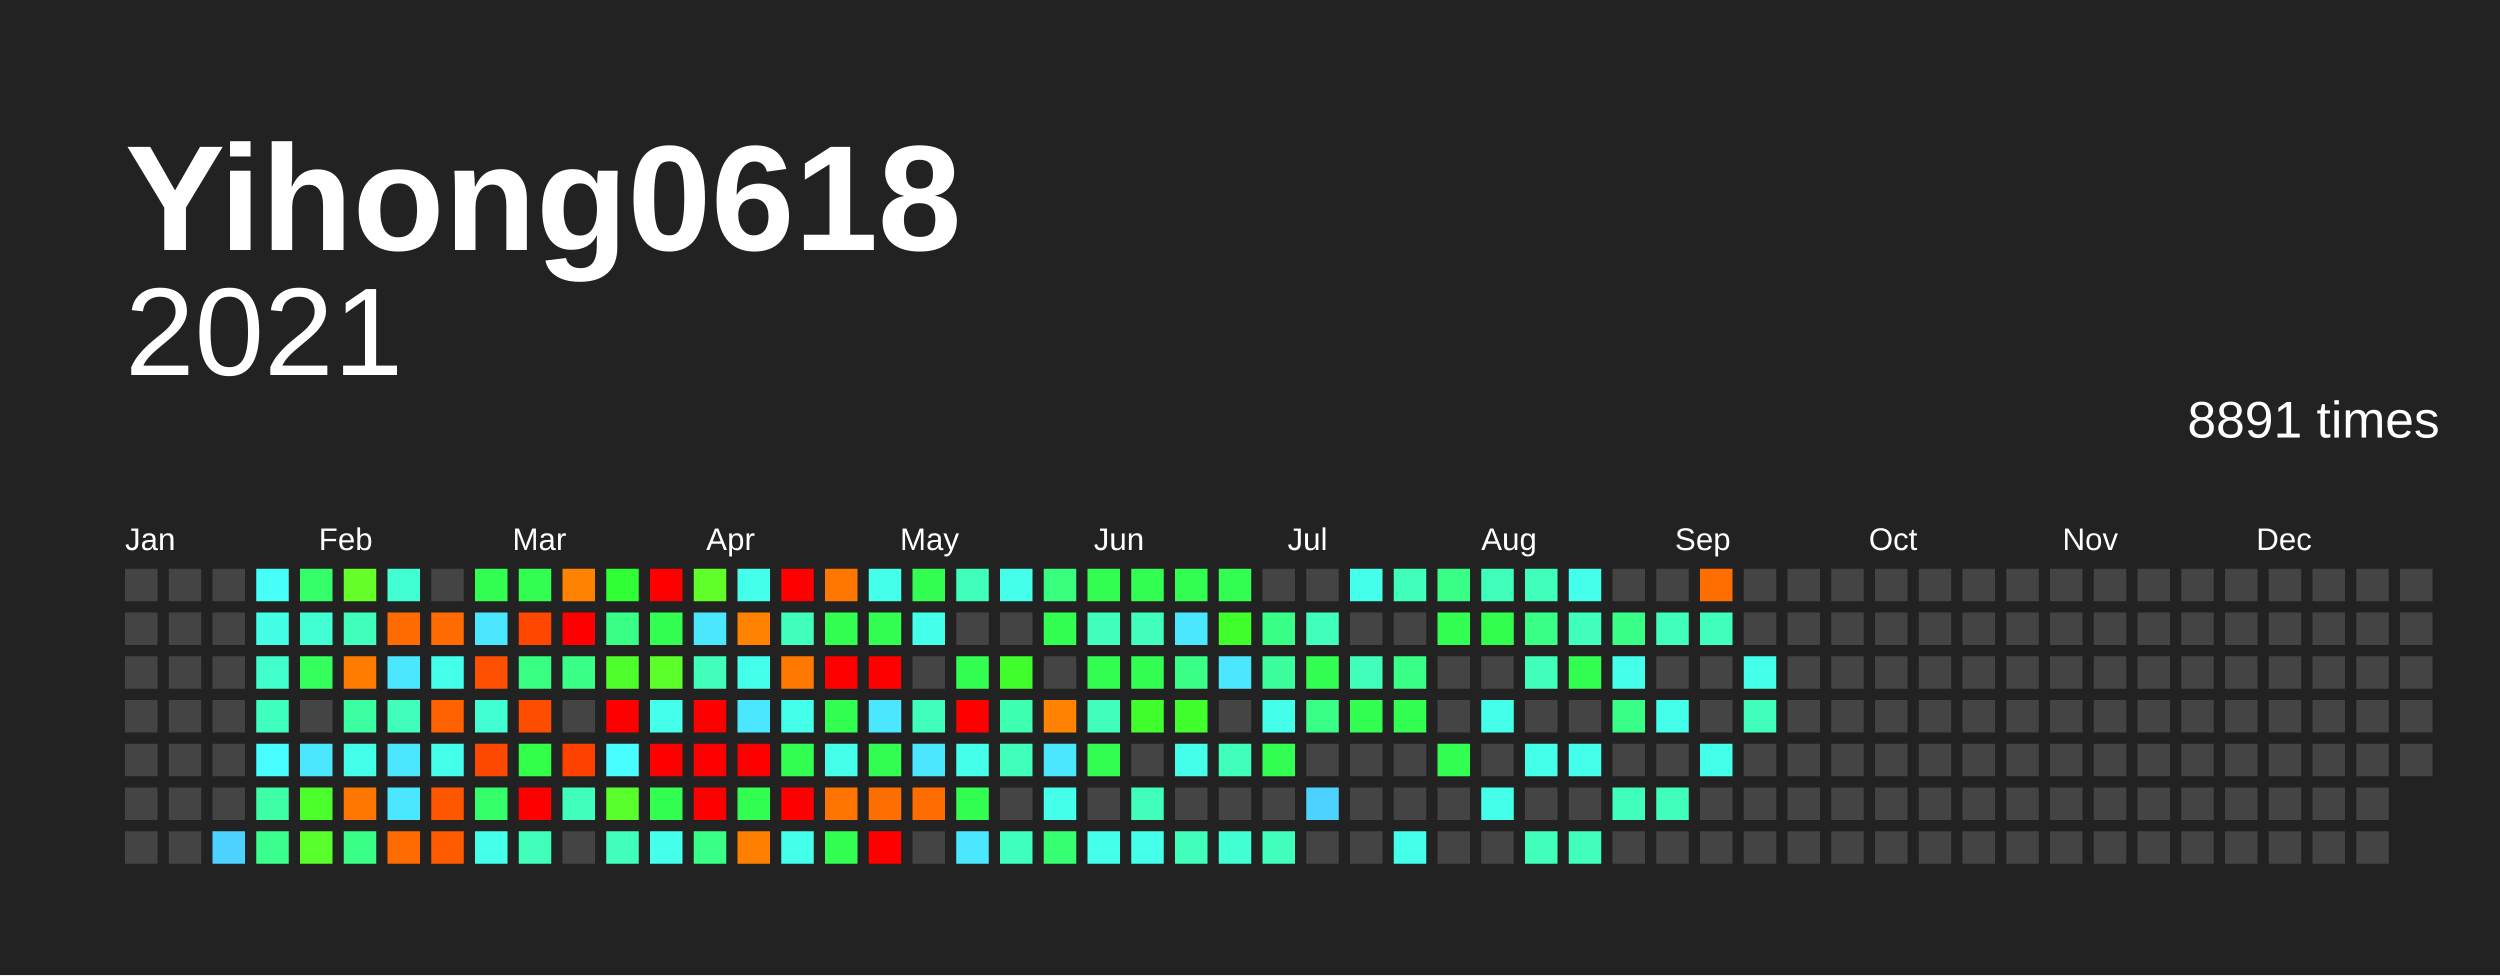
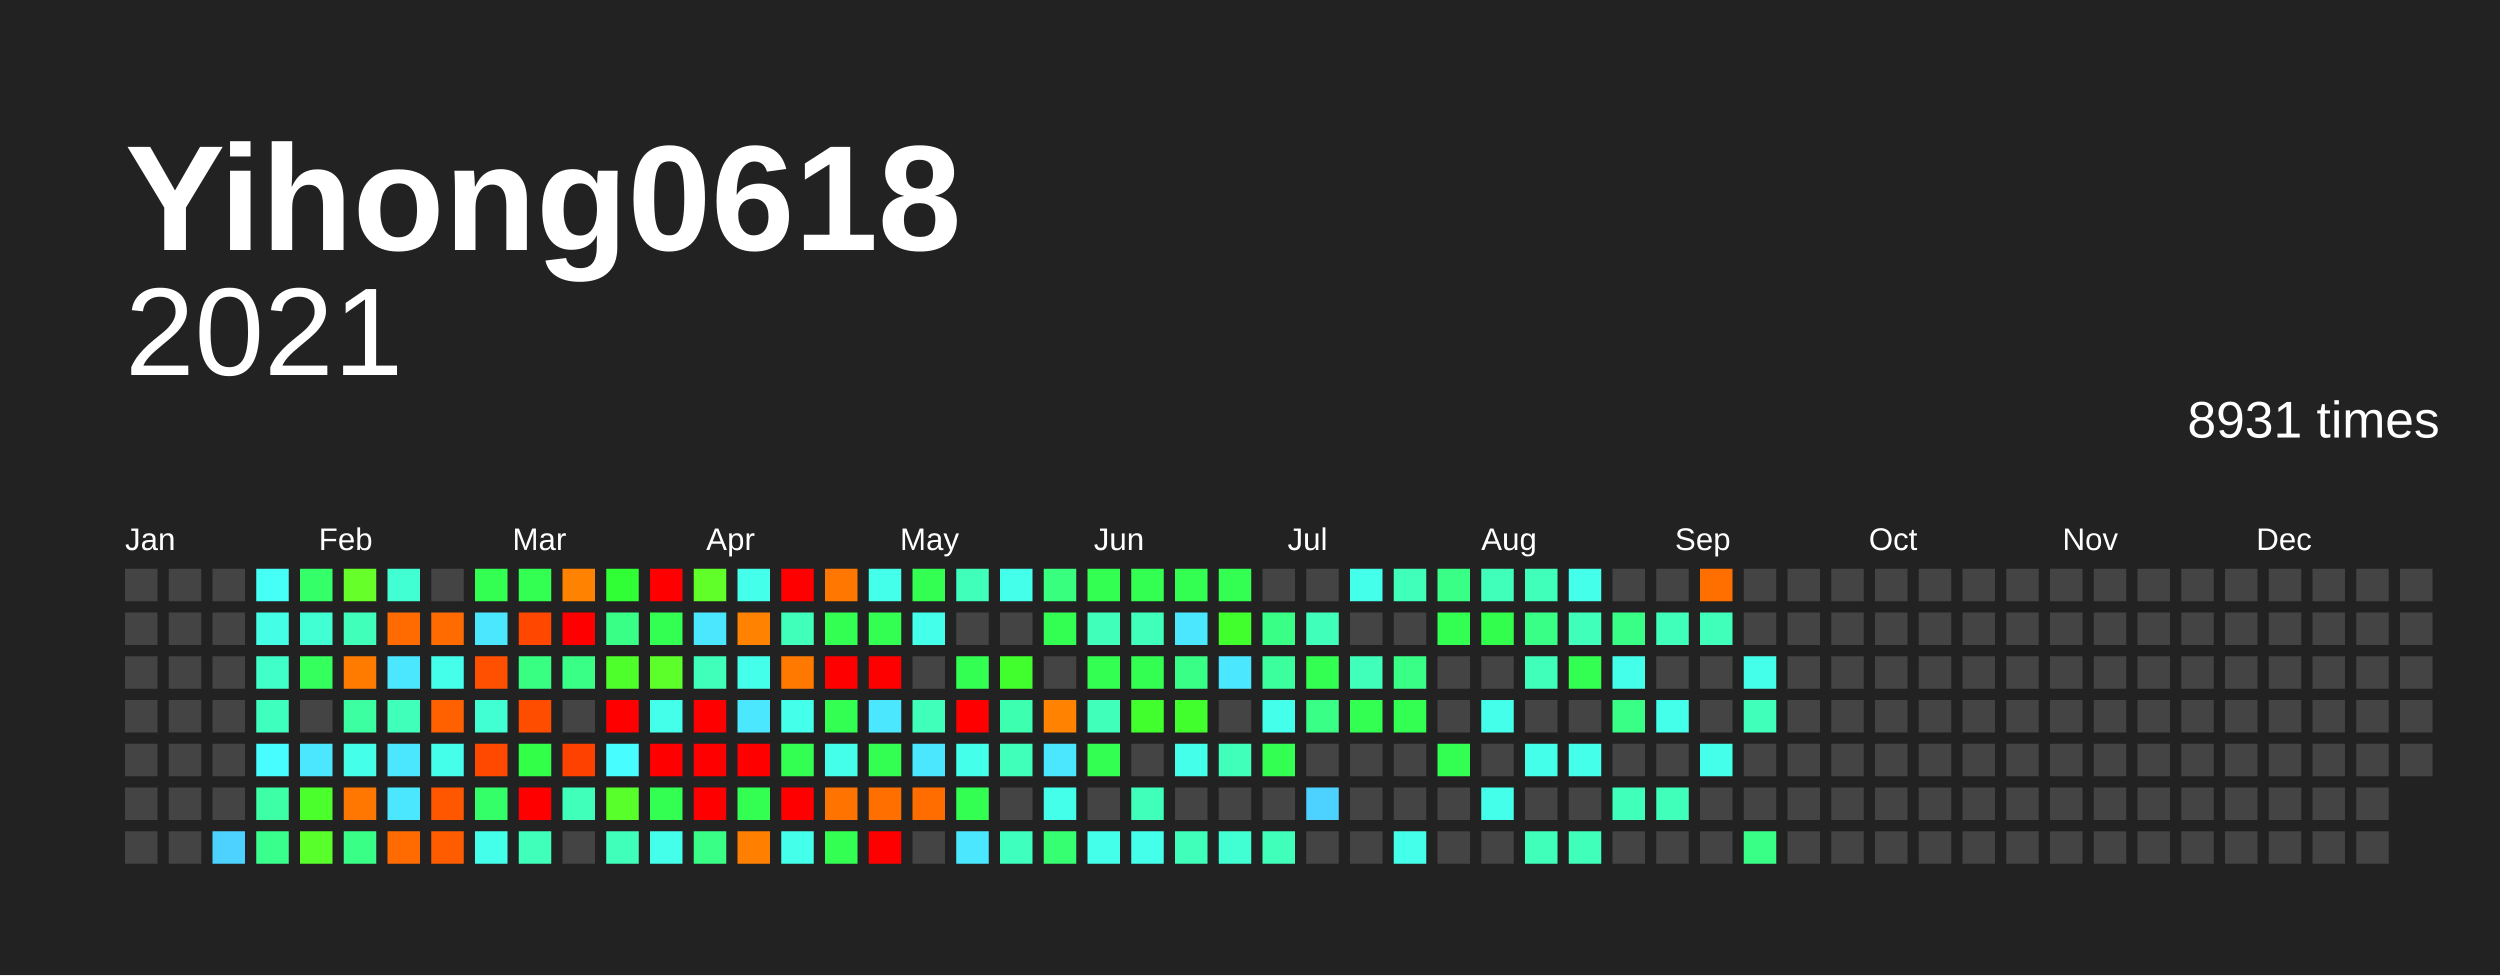
<svg xmlns="http://www.w3.org/2000/svg" baseProfile="full" height="78mm" version="1.1" viewBox="0,0,200,78" width="200mm">
  <defs />
  <rect fill="#222222" height="78" width="200" x="0" y="0" />
  <text fill="#FFFFFF" style="font-size:12px; font-family:Arial; font-weight:bold;" x="10" y="20">Yihong0618</text>
  <text alignment-baseline="hanging" fill="#FFFFFF" style="font-size:10.0px; font-family:Arial;" x="10" y="30">2021</text>
-   <text alignment-baseline="hanging" fill="#FFFFFF" style="font-size:4.125px; font-family:Arial;" x="175" y="35">8891 times</text>
+   <text alignment-baseline="hanging" fill="#FFFFFF" style="font-size:4.125px; font-family:Arial;" x="175" y="35">8931 times</text>
  <text fill="#FFFFFF" style="font-size:2.5px; font-family:Arial" x="10.0" y="44">Jan</text>
  <text fill="#FFFFFF" style="font-size:2.5px; font-family:Arial" x="25.5" y="44">Feb</text>
  <text fill="#FFFFFF" style="font-size:2.5px; font-family:Arial" x="41.0" y="44">Mar</text>
  <text fill="#FFFFFF" style="font-size:2.5px; font-family:Arial" x="56.5" y="44">Apr</text>
  <text fill="#FFFFFF" style="font-size:2.5px; font-family:Arial" x="72.0" y="44">May</text>
  <text fill="#FFFFFF" style="font-size:2.5px; font-family:Arial" x="87.5" y="44">Jun</text>
  <text fill="#FFFFFF" style="font-size:2.5px; font-family:Arial" x="103.0" y="44">Jul</text>
  <text fill="#FFFFFF" style="font-size:2.5px; font-family:Arial" x="118.5" y="44">Aug</text>
  <text fill="#FFFFFF" style="font-size:2.5px; font-family:Arial" x="134.0" y="44">Sep</text>
  <text fill="#FFFFFF" style="font-size:2.5px; font-family:Arial" x="149.5" y="44">Oct</text>
  <text fill="#FFFFFF" style="font-size:2.5px; font-family:Arial" x="165.0" y="44">Nov</text>
  <text fill="#FFFFFF" style="font-size:2.5px; font-family:Arial" x="180.5" y="44">Dec</text>
  <rect fill="#444444" height="2.6" width="2.6" x="10.0" y="45.5" />
  <rect fill="#444444" height="2.6" width="2.6" x="10.0" y="49.0" />
  <rect fill="#444444" height="2.6" width="2.6" x="10.0" y="52.5" />
  <rect fill="#444444" height="2.6" width="2.6" x="10.0" y="56.0" />
  <rect fill="#444444" height="2.6" width="2.6" x="10.0" y="59.5" />
  <rect fill="#444444" height="2.6" width="2.6" x="10.0" y="63.0" />
  <rect fill="#444444" height="2.6" width="2.6" x="10.0" y="66.5" />
  <rect fill="#444444" height="2.6" width="2.6" x="13.5" y="45.5" />
  <rect fill="#444444" height="2.6" width="2.6" x="13.5" y="49.0" />
  <rect fill="#444444" height="2.6" width="2.6" x="13.5" y="52.5" />
  <rect fill="#444444" height="2.6" width="2.6" x="13.5" y="56.0" />
  <rect fill="#444444" height="2.6" width="2.6" x="13.5" y="59.5" />
  <rect fill="#444444" height="2.6" width="2.6" x="13.5" y="63.0" />
  <rect fill="#444444" height="2.6" width="2.6" x="13.5" y="66.5" />
  <rect fill="#444444" height="2.6" width="2.6" x="17.0" y="45.5" />
  <rect fill="#444444" height="2.6" width="2.6" x="17.0" y="49.0" />
  <rect fill="#444444" height="2.6" width="2.6" x="17.0" y="52.5" />
  <rect fill="#444444" height="2.6" width="2.6" x="17.0" y="56.0" />
  <rect fill="#444444" height="2.6" width="2.6" x="17.0" y="59.5" />
  <rect fill="#444444" height="2.6" width="2.6" x="17.0" y="63.0" />
  <rect fill="#4dd2ff" height="2.6" width="2.6" x="17.0" y="66.5" />
  <rect fill="#46fff7" height="2.6" width="2.6" x="20.5" y="45.5" />
  <rect fill="#44ffe5" height="2.6" width="2.6" x="20.5" y="49.0" />
  <rect fill="#40ffc9" height="2.6" width="2.6" x="20.5" y="52.5" />
  <rect fill="#3fffbf" height="2.6" width="2.6" x="20.5" y="56.0" />
  <rect fill="#47fdff" height="2.6" width="2.6" x="20.5" y="59.5" />
  <rect fill="#3cffa6" height="2.6" width="2.6" x="20.5" y="63.0" />
  <rect fill="#39ff8d" height="2.6" width="2.6" x="20.5" y="66.5" />
  <rect fill="#35ff68" height="2.6" width="2.6" x="24.0" y="45.5" />
  <rect fill="#41ffd2" height="2.6" width="2.6" x="24.0" y="49.0" />
  <rect fill="#34ff5d" height="2.6" width="2.6" x="24.0" y="52.5" />
  <rect fill="#444444" height="2.6" width="2.6" x="24.0" y="56.0" />
  <rect fill="#4ae7ff" height="2.6" width="2.6" x="24.0" y="59.5" />
  <rect fill="#4aff2c" height="2.6" width="2.6" x="24.0" y="63.0" />
  <rect fill="#58ff2a" height="2.6" width="2.6" x="24.0" y="66.5" />
  <rect fill="#66ff29" height="2.6" width="2.6" x="27.5" y="45.5" />
  <rect fill="#3fffba" height="2.6" width="2.6" x="27.5" y="49.0" />
  <rect fill="#ff7b00" height="2.6" width="2.6" x="27.5" y="52.5" />
  <rect fill="#3cffa1" height="2.6" width="2.6" x="27.5" y="56.0" />
  <rect fill="#44ffea" height="2.6" width="2.6" x="27.5" y="59.5" />
  <rect fill="#ff7700" height="2.6" width="2.6" x="27.5" y="63.0" />
  <rect fill="#39ff87" height="2.6" width="2.6" x="27.5" y="66.5" />
  <rect fill="#41ffd2" height="2.6" width="2.6" x="31.0" y="45.5" />
  <rect fill="#ff6b00" height="2.6" width="2.6" x="31.0" y="49.0" />
  <rect fill="#4ae7ff" height="2.6" width="2.6" x="31.0" y="52.5" />
  <rect fill="#3fffba" height="2.6" width="2.6" x="31.0" y="56.0" />
  <rect fill="#4ae7ff" height="2.6" width="2.6" x="31.0" y="59.5" />
  <rect fill="#4ae7ff" height="2.6" width="2.6" x="31.0" y="63.0" />
  <rect fill="#ff6b00" height="2.6" width="2.6" x="31.0" y="66.5" />
  <rect fill="#444444" height="2.6" width="2.6" x="34.5" y="45.5" />
  <rect fill="#ff6b00" height="2.6" width="2.6" x="34.5" y="49.0" />
  <rect fill="#44ffea" height="2.6" width="2.6" x="34.5" y="52.5" />
  <rect fill="#ff6000" height="2.6" width="2.6" x="34.5" y="56.0" />
  <rect fill="#44ffea" height="2.6" width="2.6" x="34.5" y="59.5" />
  <rect fill="#ff5600" height="2.6" width="2.6" x="34.5" y="63.0" />
  <rect fill="#ff5c00" height="2.6" width="2.6" x="34.5" y="66.5" />
  <rect fill="#33ff52" height="2.6" width="2.6" x="38.0" y="45.5" />
  <rect fill="#4ae7ff" height="2.6" width="2.6" x="38.0" y="49.0" />
  <rect fill="#ff4f00" height="2.6" width="2.6" x="38.0" y="52.5" />
  <rect fill="#41ffd2" height="2.6" width="2.6" x="38.0" y="56.0" />
  <rect fill="#ff4900" height="2.6" width="2.6" x="38.0" y="59.5" />
  <rect fill="#35ff68" height="2.6" width="2.6" x="38.0" y="63.0" />
  <rect fill="#44ffea" height="2.6" width="2.6" x="38.0" y="66.5" />
  <rect fill="#33ff52" height="2.6" width="2.6" x="41.5" y="45.5" />
  <rect fill="#ff4700" height="2.6" width="2.6" x="41.5" y="49.0" />
  <rect fill="#38ff82" height="2.6" width="2.6" x="41.5" y="52.5" />
  <rect fill="#ff4d00" height="2.6" width="2.6" x="41.5" y="56.0" />
  <rect fill="#32ff47" height="2.6" width="2.6" x="41.5" y="59.5" />
  <rect fill="red" height="2.6" width="2.6" x="41.5" y="63.0" />
  <rect fill="#3fffba" height="2.6" width="2.6" x="41.5" y="66.5" />
  <rect fill="#ff8200" height="2.6" width="2.6" x="45.0" y="45.5" />
  <rect fill="red" height="2.6" width="2.6" x="45.0" y="49.0" />
  <rect fill="#39ff87" height="2.6" width="2.6" x="45.0" y="52.5" />
  <rect fill="#444444" height="2.6" width="2.6" x="45.0" y="56.0" />
  <rect fill="#ff4100" height="2.6" width="2.6" x="45.0" y="59.5" />
  <rect fill="#3fffba" height="2.6" width="2.6" x="45.0" y="63.0" />
  <rect fill="#444444" height="2.6" width="2.6" x="45.0" y="66.5" />
  <rect fill="#30ff36" height="2.6" width="2.6" x="48.5" y="45.5" />
  <rect fill="#39ff87" height="2.6" width="2.6" x="48.5" y="49.0" />
  <rect fill="#4eff2b" height="2.6" width="2.6" x="48.5" y="52.5" />
  <rect fill="red" height="2.6" width="2.6" x="48.5" y="56.0" />
  <rect fill="#47fdff" height="2.6" width="2.6" x="48.5" y="59.5" />
  <rect fill="#58ff2a" height="2.6" width="2.6" x="48.5" y="63.0" />
  <rect fill="#3fffba" height="2.6" width="2.6" x="48.5" y="66.5" />
  <rect fill="red" height="2.6" width="2.6" x="52.0" y="45.5" />
  <rect fill="#33ff52" height="2.6" width="2.6" x="52.0" y="49.0" />
  <rect fill="#5dff2a" height="2.6" width="2.6" x="52.0" y="52.5" />
  <rect fill="#44ffea" height="2.6" width="2.6" x="52.0" y="56.0" />
  <rect fill="red" height="2.6" width="2.6" x="52.0" y="59.5" />
  <rect fill="#33ff52" height="2.6" width="2.6" x="52.0" y="63.0" />
  <rect fill="#44ffea" height="2.6" width="2.6" x="52.0" y="66.5" />
  <rect fill="#61ff29" height="2.6" width="2.6" x="55.5" y="45.5" />
  <rect fill="#4ae7ff" height="2.6" width="2.6" x="55.5" y="49.0" />
  <rect fill="#3fffba" height="2.6" width="2.6" x="55.5" y="52.5" />
  <rect fill="red" height="2.6" width="2.6" x="55.5" y="56.0" />
  <rect fill="red" height="2.6" width="2.6" x="55.5" y="59.5" />
  <rect fill="red" height="2.6" width="2.6" x="55.5" y="63.0" />
  <rect fill="#39ff87" height="2.6" width="2.6" x="55.5" y="66.5" />
  <rect fill="#44ffea" height="2.6" width="2.6" x="59.0" y="45.5" />
  <rect fill="#ff8200" height="2.6" width="2.6" x="59.0" y="49.0" />
  <rect fill="#44ffea" height="2.6" width="2.6" x="59.0" y="52.5" />
  <rect fill="#4ae7ff" height="2.6" width="2.6" x="59.0" y="56.0" />
  <rect fill="red" height="2.6" width="2.6" x="59.0" y="59.5" />
  <rect fill="#33ff52" height="2.6" width="2.6" x="59.0" y="63.0" />
  <rect fill="#ff7f00" height="2.6" width="2.6" x="59.0" y="66.5" />
  <rect fill="red" height="2.6" width="2.6" x="62.5" y="45.5" />
  <rect fill="#3fffba" height="2.6" width="2.6" x="62.5" y="49.0" />
  <rect fill="#ff7900" height="2.6" width="2.6" x="62.5" y="52.5" />
  <rect fill="#44ffea" height="2.6" width="2.6" x="62.5" y="56.0" />
  <rect fill="#33ff52" height="2.6" width="2.6" x="62.5" y="59.5" />
  <rect fill="red" height="2.6" width="2.6" x="62.5" y="63.0" />
  <rect fill="#44ffea" height="2.6" width="2.6" x="62.5" y="66.5" />
  <rect fill="#ff7700" height="2.6" width="2.6" x="66.0" y="45.5" />
  <rect fill="#33ff52" height="2.6" width="2.6" x="66.0" y="49.0" />
  <rect fill="red" height="2.6" width="2.6" x="66.0" y="52.5" />
  <rect fill="#33ff52" height="2.6" width="2.6" x="66.0" y="56.0" />
  <rect fill="#44ffea" height="2.6" width="2.6" x="66.0" y="59.5" />
  <rect fill="#ff7300" height="2.6" width="2.6" x="66.0" y="63.0" />
  <rect fill="#33ff52" height="2.6" width="2.6" x="66.0" y="66.5" />
  <rect fill="#44ffea" height="2.6" width="2.6" x="69.5" y="45.5" />
  <rect fill="#33ff52" height="2.6" width="2.6" x="69.5" y="49.0" />
  <rect fill="red" height="2.6" width="2.6" x="69.5" y="52.5" />
  <rect fill="#4ae7ff" height="2.6" width="2.6" x="69.5" y="56.0" />
  <rect fill="#33ff52" height="2.6" width="2.6" x="69.5" y="59.5" />
  <rect fill="#ff6f00" height="2.6" width="2.6" x="69.5" y="63.0" />
  <rect fill="red" height="2.6" width="2.6" x="69.5" y="66.5" />
  <rect fill="#33ff52" height="2.6" width="2.6" x="73.0" y="45.5" />
  <rect fill="#44ffea" height="2.6" width="2.6" x="73.0" y="49.0" />
  <rect fill="#444444" height="2.6" width="2.6" x="73.0" y="52.5" />
  <rect fill="#3fffba" height="2.6" width="2.6" x="73.0" y="56.0" />
  <rect fill="#4ae7ff" height="2.6" width="2.6" x="73.0" y="59.5" />
  <rect fill="#ff6d00" height="2.6" width="2.6" x="73.0" y="63.0" />
  <rect fill="#444444" height="2.6" width="2.6" x="73.0" y="66.5" />
  <rect fill="#3fffba" height="2.6" width="2.6" x="76.5" y="45.5" />
  <rect fill="#444444" height="2.6" width="2.6" x="76.5" y="49.0" />
  <rect fill="#33ff52" height="2.6" width="2.6" x="76.5" y="52.5" />
  <rect fill="red" height="2.6" width="2.6" x="76.5" y="56.0" />
  <rect fill="#44ffea" height="2.6" width="2.6" x="76.5" y="59.5" />
  <rect fill="#33ff52" height="2.6" width="2.6" x="76.5" y="63.0" />
  <rect fill="#4ae7ff" height="2.6" width="2.6" x="76.5" y="66.5" />
  <rect fill="#44ffea" height="2.6" width="2.6" x="80.0" y="45.5" />
  <rect fill="#444444" height="2.6" width="2.6" x="80.0" y="49.0" />
  <rect fill="#41ff2d" height="2.6" width="2.6" x="80.0" y="52.5" />
  <rect fill="#3dffb0" height="2.6" width="2.6" x="80.0" y="56.0" />
  <rect fill="#3fffba" height="2.6" width="2.6" x="80.0" y="59.5" />
  <rect fill="#444444" height="2.6" width="2.6" x="80.0" y="63.0" />
  <rect fill="#3fffbf" height="2.6" width="2.6" x="80.0" y="66.5" />
  <rect fill="#38ff7d" height="2.6" width="2.6" x="83.5" y="45.5" />
  <rect fill="#33ff52" height="2.6" width="2.6" x="83.5" y="49.0" />
  <rect fill="#444444" height="2.6" width="2.6" x="83.5" y="52.5" />
  <rect fill="#ff8200" height="2.6" width="2.6" x="83.5" y="56.0" />
  <rect fill="#4ae7ff" height="2.6" width="2.6" x="83.5" y="59.5" />
  <rect fill="#44ffea" height="2.6" width="2.6" x="83.5" y="63.0" />
  <rect fill="#36ff72" height="2.6" width="2.6" x="83.5" y="66.5" />
  <rect fill="#33ff52" height="2.6" width="2.6" x="87.0" y="45.5" />
  <rect fill="#3fffba" height="2.6" width="2.6" x="87.0" y="49.0" />
  <rect fill="#33ff52" height="2.6" width="2.6" x="87.0" y="52.5" />
  <rect fill="#3fffba" height="2.6" width="2.6" x="87.0" y="56.0" />
  <rect fill="#33ff52" height="2.6" width="2.6" x="87.0" y="59.5" />
  <rect fill="#444444" height="2.6" width="2.6" x="87.0" y="63.0" />
  <rect fill="#44ffea" height="2.6" width="2.6" x="87.0" y="66.5" />
  <rect fill="#33ff52" height="2.6" width="2.6" x="90.5" y="45.5" />
  <rect fill="#3fffba" height="2.6" width="2.6" x="90.5" y="49.0" />
  <rect fill="#33ff52" height="2.6" width="2.6" x="90.5" y="52.5" />
  <rect fill="#41ff2d" height="2.6" width="2.6" x="90.5" y="56.0" />
  <rect fill="#444444" height="2.6" width="2.6" x="90.5" y="59.5" />
  <rect fill="#3fffba" height="2.6" width="2.6" x="90.5" y="63.0" />
  <rect fill="#44ffea" height="2.6" width="2.6" x="90.5" y="66.5" />
  <rect fill="#33ff52" height="2.6" width="2.6" x="94.0" y="45.5" />
  <rect fill="#4ae7ff" height="2.6" width="2.6" x="94.0" y="49.0" />
  <rect fill="#39ff87" height="2.6" width="2.6" x="94.0" y="52.5" />
  <rect fill="#41ff2d" height="2.6" width="2.6" x="94.0" y="56.0" />
  <rect fill="#44ffea" height="2.6" width="2.6" x="94.0" y="59.5" />
  <rect fill="#444444" height="2.6" width="2.6" x="94.0" y="63.0" />
  <rect fill="#3fffba" height="2.6" width="2.6" x="94.0" y="66.5" />
  <rect fill="#33ff52" height="2.6" width="2.6" x="97.5" y="45.5" />
  <rect fill="#41ff2d" height="2.6" width="2.6" x="97.5" y="49.0" />
  <rect fill="#4ae7ff" height="2.6" width="2.6" x="97.5" y="52.5" />
  <rect fill="#444444" height="2.6" width="2.6" x="97.5" y="56.0" />
  <rect fill="#3fffba" height="2.6" width="2.6" x="97.5" y="59.5" />
  <rect fill="#444444" height="2.6" width="2.6" x="97.5" y="63.0" />
  <rect fill="#41ffd2" height="2.6" width="2.6" x="97.5" y="66.5" />
  <rect fill="#444444" height="2.6" width="2.6" x="101.0" y="45.5" />
  <rect fill="#39ff87" height="2.6" width="2.6" x="101.0" y="49.0" />
  <rect fill="#3bff9c" height="2.6" width="2.6" x="101.0" y="52.5" />
  <rect fill="#44ffea" height="2.6" width="2.6" x="101.0" y="56.0" />
  <rect fill="#33ff52" height="2.6" width="2.6" x="101.0" y="59.5" />
  <rect fill="#444444" height="2.6" width="2.6" x="101.0" y="63.0" />
  <rect fill="#3fffba" height="2.6" width="2.6" x="101.0" y="66.5" />
  <rect fill="#444444" height="2.6" width="2.6" x="104.5" y="45.5" />
  <rect fill="#3fffba" height="2.6" width="2.6" x="104.5" y="49.0" />
  <rect fill="#33ff52" height="2.6" width="2.6" x="104.5" y="52.5" />
  <rect fill="#39ff87" height="2.6" width="2.6" x="104.5" y="56.0" />
  <rect fill="#444444" height="2.6" width="2.6" x="104.5" y="59.5" />
  <rect fill="#4dd2ff" height="2.6" width="2.6" x="104.5" y="63.0" />
  <rect fill="#444444" height="2.6" width="2.6" x="104.5" y="66.5" />
  <rect fill="#44ffea" height="2.6" width="2.6" x="108.0" y="45.5" />
  <rect fill="#444444" height="2.6" width="2.6" x="108.0" y="49.0" />
  <rect fill="#3fffba" height="2.6" width="2.6" x="108.0" y="52.5" />
  <rect fill="#33ff52" height="2.6" width="2.6" x="108.0" y="56.0" />
  <rect fill="#444444" height="2.6" width="2.6" x="108.0" y="59.5" />
  <rect fill="#444444" height="2.6" width="2.6" x="108.0" y="63.0" />
  <rect fill="#444444" height="2.6" width="2.6" x="108.0" y="66.5" />
  <rect fill="#3fffba" height="2.6" width="2.6" x="111.5" y="45.5" />
  <rect fill="#444444" height="2.6" width="2.6" x="111.5" y="49.0" />
  <rect fill="#39ff87" height="2.6" width="2.6" x="111.5" y="52.5" />
  <rect fill="#33ff52" height="2.6" width="2.6" x="111.5" y="56.0" />
  <rect fill="#444444" height="2.6" width="2.6" x="111.5" y="59.5" />
  <rect fill="#444444" height="2.6" width="2.6" x="111.5" y="63.0" />
  <rect fill="#44ffea" height="2.6" width="2.6" x="111.5" y="66.5" />
  <rect fill="#39ff87" height="2.6" width="2.6" x="115.0" y="45.5" />
  <rect fill="#33ff52" height="2.6" width="2.6" x="115.0" y="49.0" />
  <rect fill="#444444" height="2.6" width="2.6" x="115.0" y="52.5" />
  <rect fill="#444444" height="2.6" width="2.6" x="115.0" y="56.0" />
  <rect fill="#33ff52" height="2.6" width="2.6" x="115.0" y="59.5" />
  <rect fill="#444444" height="2.6" width="2.6" x="115.0" y="63.0" />
  <rect fill="#444444" height="2.6" width="2.6" x="115.0" y="66.5" />
  <rect fill="#3fffba" height="2.6" width="2.6" x="118.5" y="45.5" />
  <rect fill="#32ff4d" height="2.6" width="2.6" x="118.5" y="49.0" />
  <rect fill="#444444" height="2.6" width="2.6" x="118.5" y="52.5" />
  <rect fill="#44ffea" height="2.6" width="2.6" x="118.5" y="56.0" />
  <rect fill="#444444" height="2.6" width="2.6" x="118.5" y="59.5" />
  <rect fill="#44ffea" height="2.6" width="2.6" x="118.5" y="63.0" />
  <rect fill="#444444" height="2.6" width="2.6" x="118.5" y="66.5" />
  <rect fill="#3fffba" height="2.6" width="2.6" x="122.0" y="45.5" />
  <rect fill="#39ff87" height="2.6" width="2.6" x="122.0" y="49.0" />
  <rect fill="#3fffba" height="2.6" width="2.6" x="122.0" y="52.5" />
  <rect fill="#444444" height="2.6" width="2.6" x="122.0" y="56.0" />
  <rect fill="#44ffea" height="2.6" width="2.6" x="122.0" y="59.5" />
  <rect fill="#444444" height="2.6" width="2.6" x="122.0" y="63.0" />
  <rect fill="#3fffba" height="2.6" width="2.6" x="122.0" y="66.5" />
  <rect fill="#44ffea" height="2.6" width="2.6" x="125.5" y="45.5" />
  <rect fill="#3fffba" height="2.6" width="2.6" x="125.5" y="49.0" />
  <rect fill="#33ff52" height="2.6" width="2.6" x="125.5" y="52.5" />
  <rect fill="#444444" height="2.6" width="2.6" x="125.5" y="56.0" />
  <rect fill="#44ffea" height="2.6" width="2.6" x="125.5" y="59.5" />
  <rect fill="#444444" height="2.6" width="2.6" x="125.5" y="63.0" />
  <rect fill="#3fffba" height="2.6" width="2.6" x="125.5" y="66.5" />
  <rect fill="#444444" height="2.6" width="2.6" x="129.0" y="45.5" />
  <rect fill="#39ff87" height="2.6" width="2.6" x="129.0" y="49.0" />
  <rect fill="#44ffea" height="2.6" width="2.6" x="129.0" y="52.5" />
  <rect fill="#39ff87" height="2.6" width="2.6" x="129.0" y="56.0" />
  <rect fill="#444444" height="2.6" width="2.6" x="129.0" y="59.5" />
  <rect fill="#3fffba" height="2.6" width="2.6" x="129.0" y="63.0" />
  <rect fill="#444444" height="2.6" width="2.6" x="129.0" y="66.5" />
  <rect fill="#444444" height="2.6" width="2.6" x="132.5" y="45.5" />
  <rect fill="#3fffba" height="2.6" width="2.6" x="132.5" y="49.0" />
  <rect fill="#444444" height="2.6" width="2.6" x="132.5" y="52.5" />
  <rect fill="#44ffea" height="2.6" width="2.6" x="132.5" y="56.0" />
  <rect fill="#444444" height="2.6" width="2.6" x="132.5" y="59.5" />
  <rect fill="#3fffba" height="2.6" width="2.6" x="132.5" y="63.0" />
  <rect fill="#444444" height="2.6" width="2.6" x="132.5" y="66.5" />
  <rect fill="#ff6f00" height="2.6" width="2.6" x="136.0" y="45.5" />
  <rect fill="#3fffba" height="2.6" width="2.6" x="136.0" y="49.0" />
  <rect fill="#444444" height="2.6" width="2.6" x="136.0" y="52.5" />
  <rect fill="#444444" height="2.6" width="2.6" x="136.0" y="56.0" />
  <rect fill="#44ffea" height="2.6" width="2.6" x="136.0" y="59.5" />
  <rect fill="#444444" height="2.6" width="2.6" x="136.0" y="63.0" />
  <rect fill="#444444" height="2.6" width="2.6" x="136.0" y="66.5" />
  <rect fill="#444444" height="2.6" width="2.6" x="139.5" y="45.5" />
  <rect fill="#444444" height="2.6" width="2.6" x="139.5" y="49.0" />
  <rect fill="#44ffea" height="2.6" width="2.6" x="139.5" y="52.5" />
  <rect fill="#3fffba" height="2.6" width="2.6" x="139.5" y="56.0" />
  <rect fill="#444444" height="2.6" width="2.6" x="139.5" y="59.5" />
  <rect fill="#444444" height="2.6" width="2.6" x="139.5" y="63.0" />
-   <rect fill="#444444" height="2.6" width="2.6" x="139.5" y="66.5" />
+   <rect fill="#39ff87" height="2.6" width="2.6" x="139.5" y="66.5" />
  <rect fill="#444444" height="2.6" width="2.6" x="143.0" y="45.5" />
  <rect fill="#444444" height="2.6" width="2.6" x="143.0" y="49.0" />
  <rect fill="#444444" height="2.6" width="2.6" x="143.0" y="52.5" />
  <rect fill="#444444" height="2.6" width="2.6" x="143.0" y="56.0" />
  <rect fill="#444444" height="2.6" width="2.6" x="143.0" y="59.5" />
  <rect fill="#444444" height="2.6" width="2.6" x="143.0" y="63.0" />
  <rect fill="#444444" height="2.6" width="2.6" x="143.0" y="66.5" />
  <rect fill="#444444" height="2.6" width="2.6" x="146.5" y="45.5" />
  <rect fill="#444444" height="2.6" width="2.6" x="146.5" y="49.0" />
  <rect fill="#444444" height="2.6" width="2.6" x="146.5" y="52.5" />
  <rect fill="#444444" height="2.6" width="2.6" x="146.5" y="56.0" />
  <rect fill="#444444" height="2.6" width="2.6" x="146.5" y="59.5" />
  <rect fill="#444444" height="2.6" width="2.6" x="146.5" y="63.0" />
  <rect fill="#444444" height="2.6" width="2.6" x="146.5" y="66.5" />
  <rect fill="#444444" height="2.6" width="2.6" x="150.0" y="45.5" />
  <rect fill="#444444" height="2.6" width="2.6" x="150.0" y="49.0" />
  <rect fill="#444444" height="2.6" width="2.6" x="150.0" y="52.5" />
  <rect fill="#444444" height="2.6" width="2.6" x="150.0" y="56.0" />
  <rect fill="#444444" height="2.6" width="2.6" x="150.0" y="59.5" />
  <rect fill="#444444" height="2.6" width="2.6" x="150.0" y="63.0" />
  <rect fill="#444444" height="2.6" width="2.6" x="150.0" y="66.5" />
  <rect fill="#444444" height="2.6" width="2.6" x="153.5" y="45.5" />
  <rect fill="#444444" height="2.6" width="2.6" x="153.5" y="49.0" />
  <rect fill="#444444" height="2.6" width="2.6" x="153.5" y="52.5" />
  <rect fill="#444444" height="2.6" width="2.6" x="153.5" y="56.0" />
  <rect fill="#444444" height="2.6" width="2.6" x="153.5" y="59.5" />
  <rect fill="#444444" height="2.6" width="2.6" x="153.5" y="63.0" />
  <rect fill="#444444" height="2.6" width="2.6" x="153.5" y="66.5" />
  <rect fill="#444444" height="2.6" width="2.6" x="157.0" y="45.5" />
  <rect fill="#444444" height="2.6" width="2.6" x="157.0" y="49.0" />
  <rect fill="#444444" height="2.6" width="2.6" x="157.0" y="52.5" />
  <rect fill="#444444" height="2.6" width="2.6" x="157.0" y="56.0" />
  <rect fill="#444444" height="2.6" width="2.6" x="157.0" y="59.5" />
  <rect fill="#444444" height="2.6" width="2.6" x="157.0" y="63.0" />
  <rect fill="#444444" height="2.6" width="2.6" x="157.0" y="66.5" />
  <rect fill="#444444" height="2.6" width="2.6" x="160.5" y="45.5" />
  <rect fill="#444444" height="2.6" width="2.6" x="160.5" y="49.0" />
  <rect fill="#444444" height="2.6" width="2.6" x="160.5" y="52.5" />
  <rect fill="#444444" height="2.6" width="2.6" x="160.5" y="56.0" />
  <rect fill="#444444" height="2.6" width="2.6" x="160.5" y="59.5" />
  <rect fill="#444444" height="2.6" width="2.6" x="160.5" y="63.0" />
  <rect fill="#444444" height="2.6" width="2.6" x="160.5" y="66.5" />
  <rect fill="#444444" height="2.6" width="2.6" x="164.0" y="45.5" />
  <rect fill="#444444" height="2.6" width="2.6" x="164.0" y="49.0" />
  <rect fill="#444444" height="2.6" width="2.6" x="164.0" y="52.5" />
  <rect fill="#444444" height="2.6" width="2.6" x="164.0" y="56.0" />
  <rect fill="#444444" height="2.6" width="2.6" x="164.0" y="59.5" />
  <rect fill="#444444" height="2.6" width="2.6" x="164.0" y="63.0" />
  <rect fill="#444444" height="2.6" width="2.6" x="164.0" y="66.5" />
  <rect fill="#444444" height="2.6" width="2.6" x="167.5" y="45.5" />
  <rect fill="#444444" height="2.6" width="2.6" x="167.5" y="49.0" />
  <rect fill="#444444" height="2.6" width="2.6" x="167.5" y="52.5" />
  <rect fill="#444444" height="2.6" width="2.6" x="167.5" y="56.0" />
  <rect fill="#444444" height="2.6" width="2.6" x="167.5" y="59.5" />
  <rect fill="#444444" height="2.6" width="2.6" x="167.5" y="63.0" />
  <rect fill="#444444" height="2.6" width="2.6" x="167.5" y="66.5" />
  <rect fill="#444444" height="2.6" width="2.6" x="171.0" y="45.5" />
  <rect fill="#444444" height="2.6" width="2.6" x="171.0" y="49.0" />
  <rect fill="#444444" height="2.6" width="2.6" x="171.0" y="52.5" />
  <rect fill="#444444" height="2.6" width="2.6" x="171.0" y="56.0" />
  <rect fill="#444444" height="2.6" width="2.6" x="171.0" y="59.5" />
  <rect fill="#444444" height="2.6" width="2.6" x="171.0" y="63.0" />
  <rect fill="#444444" height="2.6" width="2.6" x="171.0" y="66.5" />
  <rect fill="#444444" height="2.6" width="2.6" x="174.5" y="45.5" />
  <rect fill="#444444" height="2.6" width="2.6" x="174.5" y="49.0" />
  <rect fill="#444444" height="2.6" width="2.6" x="174.5" y="52.5" />
  <rect fill="#444444" height="2.6" width="2.6" x="174.5" y="56.0" />
  <rect fill="#444444" height="2.6" width="2.6" x="174.5" y="59.5" />
  <rect fill="#444444" height="2.6" width="2.6" x="174.5" y="63.0" />
  <rect fill="#444444" height="2.6" width="2.6" x="174.5" y="66.5" />
  <rect fill="#444444" height="2.6" width="2.6" x="178.0" y="45.5" />
  <rect fill="#444444" height="2.6" width="2.6" x="178.0" y="49.0" />
  <rect fill="#444444" height="2.6" width="2.6" x="178.0" y="52.5" />
  <rect fill="#444444" height="2.6" width="2.6" x="178.0" y="56.0" />
  <rect fill="#444444" height="2.6" width="2.6" x="178.0" y="59.5" />
  <rect fill="#444444" height="2.6" width="2.6" x="178.0" y="63.0" />
  <rect fill="#444444" height="2.6" width="2.6" x="178.0" y="66.5" />
  <rect fill="#444444" height="2.6" width="2.6" x="181.5" y="45.5" />
  <rect fill="#444444" height="2.6" width="2.6" x="181.5" y="49.0" />
  <rect fill="#444444" height="2.6" width="2.6" x="181.5" y="52.5" />
  <rect fill="#444444" height="2.6" width="2.6" x="181.5" y="56.0" />
  <rect fill="#444444" height="2.6" width="2.6" x="181.5" y="59.5" />
  <rect fill="#444444" height="2.6" width="2.6" x="181.5" y="63.0" />
  <rect fill="#444444" height="2.6" width="2.6" x="181.5" y="66.5" />
  <rect fill="#444444" height="2.6" width="2.6" x="185.0" y="45.5" />
  <rect fill="#444444" height="2.6" width="2.6" x="185.0" y="49.0" />
  <rect fill="#444444" height="2.6" width="2.6" x="185.0" y="52.5" />
  <rect fill="#444444" height="2.6" width="2.6" x="185.0" y="56.0" />
  <rect fill="#444444" height="2.6" width="2.6" x="185.0" y="59.5" />
  <rect fill="#444444" height="2.6" width="2.6" x="185.0" y="63.0" />
  <rect fill="#444444" height="2.6" width="2.6" x="185.0" y="66.5" />
  <rect fill="#444444" height="2.6" width="2.6" x="188.5" y="45.5" />
  <rect fill="#444444" height="2.6" width="2.6" x="188.5" y="49.0" />
  <rect fill="#444444" height="2.6" width="2.6" x="188.5" y="52.5" />
  <rect fill="#444444" height="2.6" width="2.6" x="188.5" y="56.0" />
  <rect fill="#444444" height="2.6" width="2.6" x="188.5" y="59.5" />
  <rect fill="#444444" height="2.6" width="2.6" x="188.5" y="63.0" />
  <rect fill="#444444" height="2.6" width="2.6" x="188.5" y="66.5" />
  <rect fill="#444444" height="2.6" width="2.6" x="192.0" y="45.5" />
  <rect fill="#444444" height="2.6" width="2.6" x="192.0" y="49.0" />
  <rect fill="#444444" height="2.6" width="2.6" x="192.0" y="52.5" />
  <rect fill="#444444" height="2.6" width="2.6" x="192.0" y="56.0" />
  <rect fill="#444444" height="2.6" width="2.6" x="192.0" y="59.5" />
</svg>
